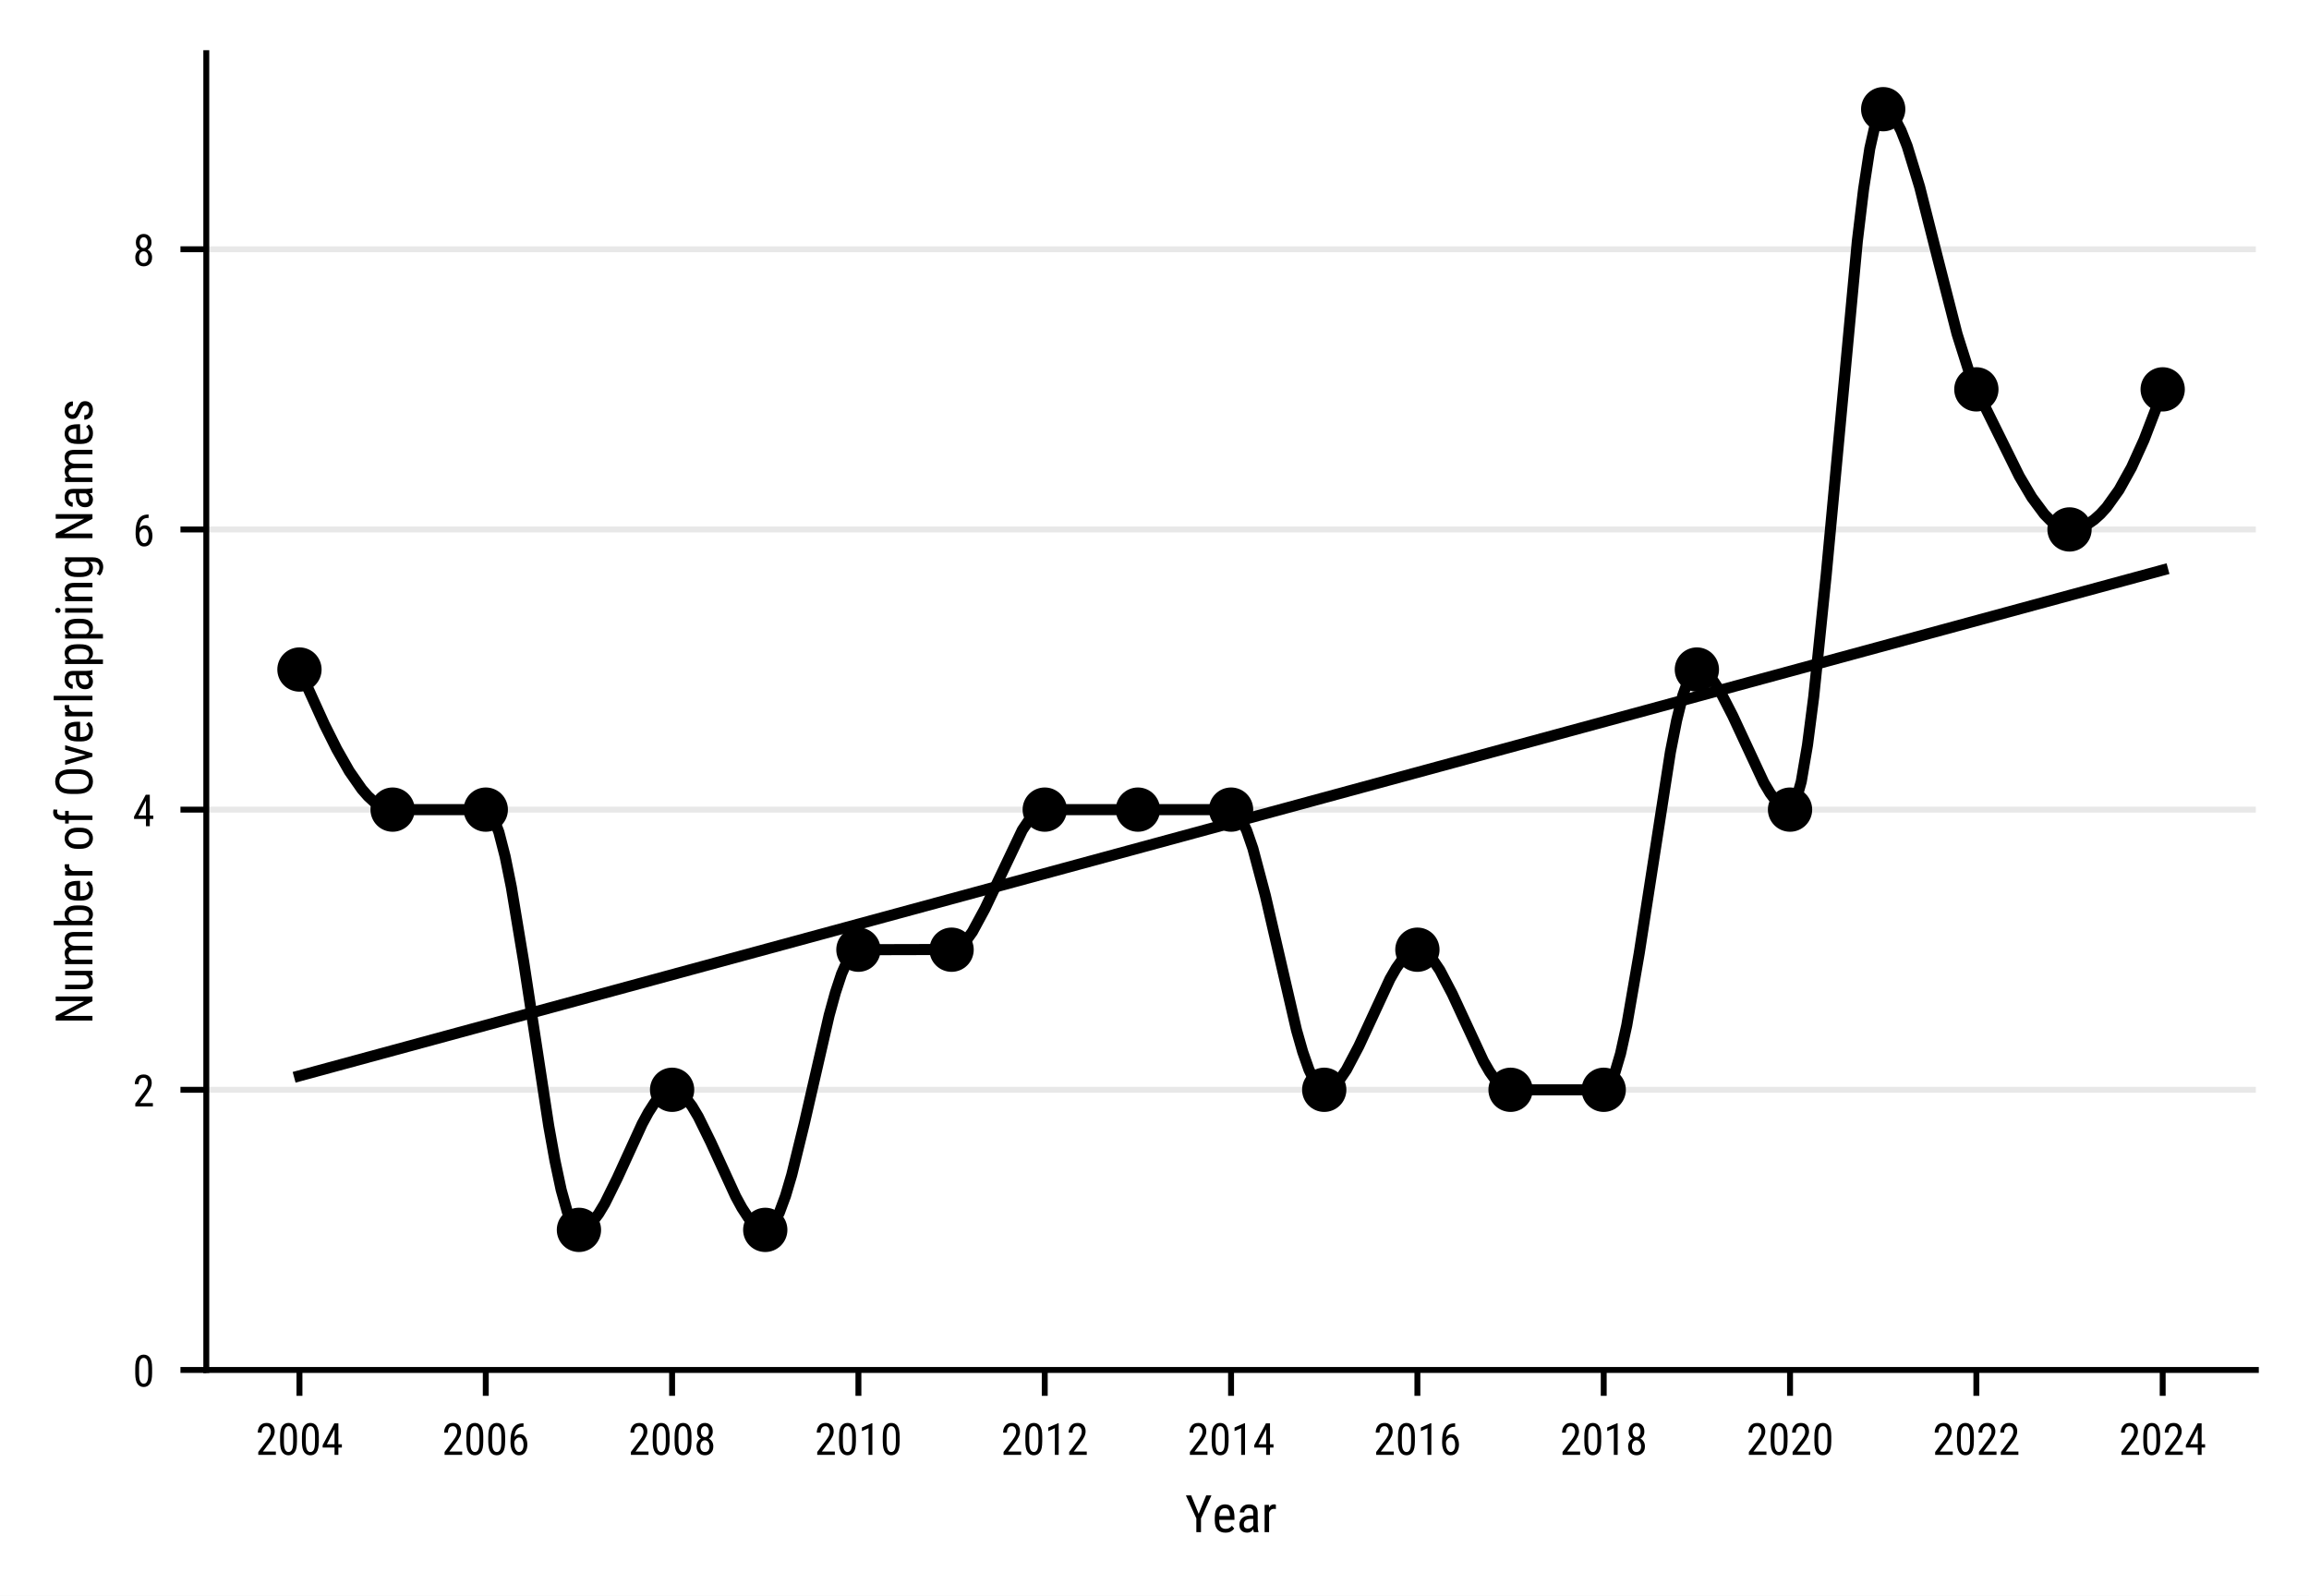
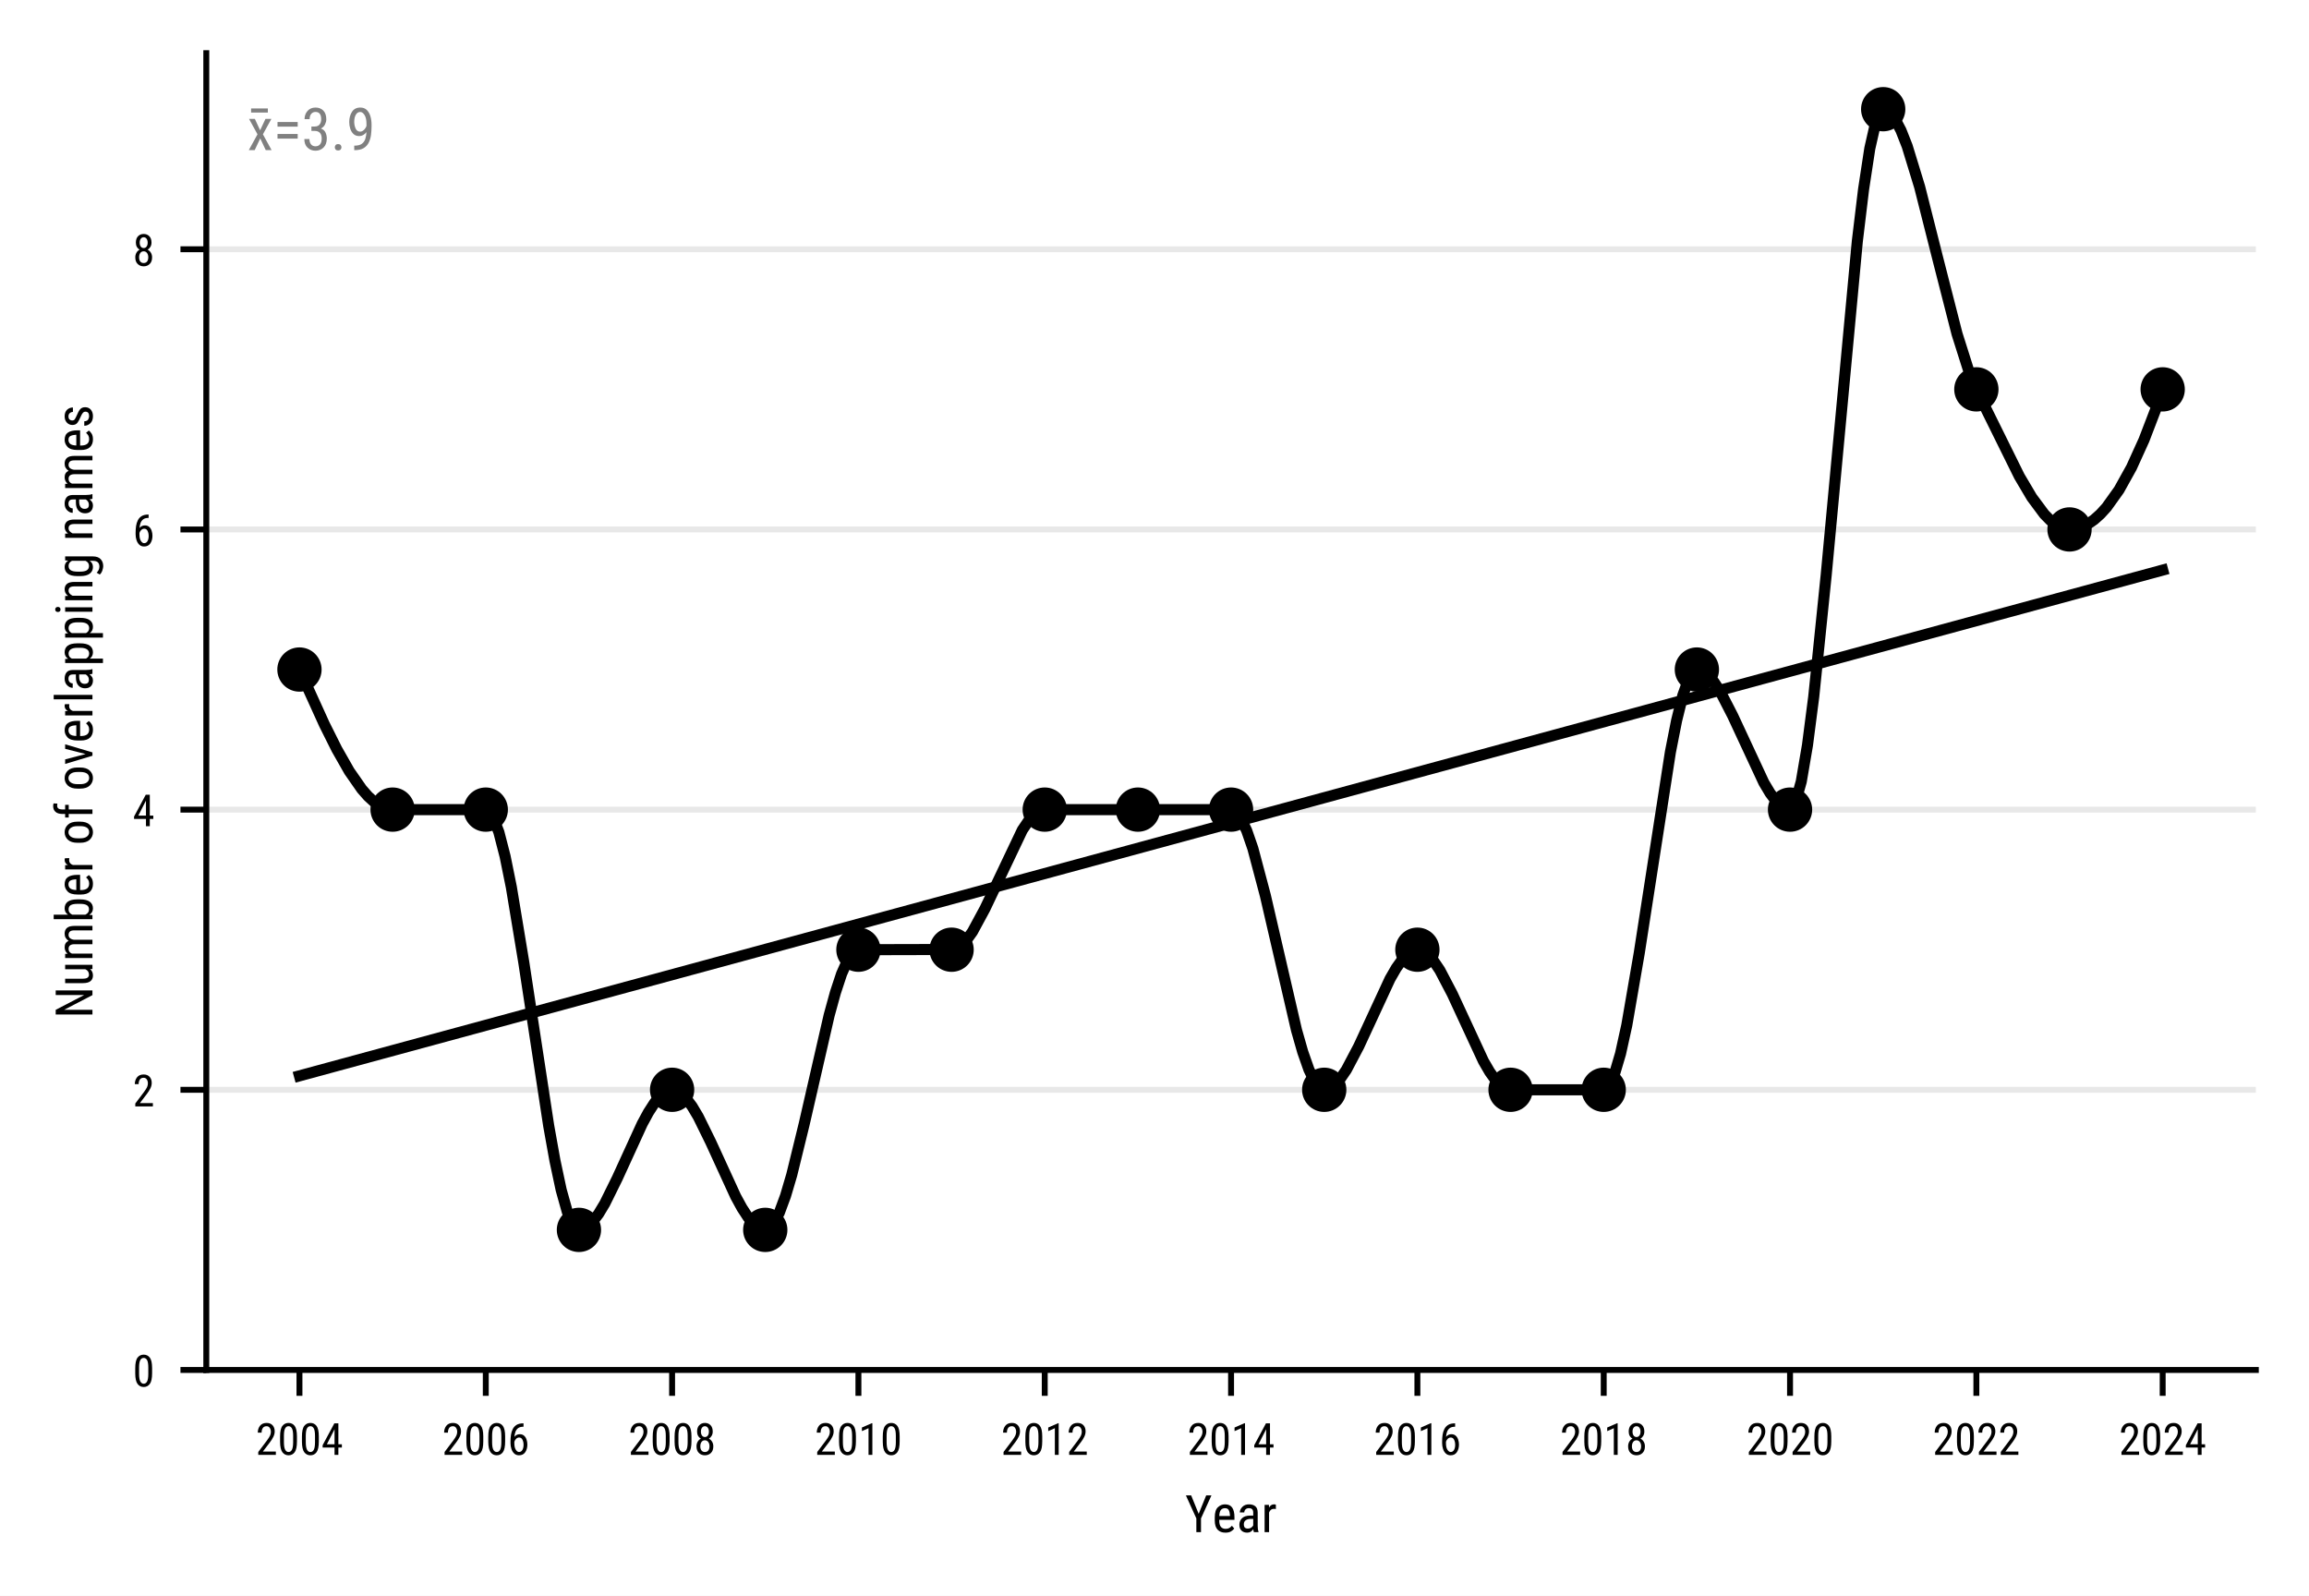
<svg xmlns="http://www.w3.org/2000/svg" xmlns:xlink="http://www.w3.org/1999/xlink" width="312.756pt" height="216.151pt" viewBox="0 0 312.756 216.151" version="1.1">
  <defs>
    <style type="text/css">*{stroke-linejoin: round; stroke-linecap: butt}</style>
  </defs>
  <g id="figure_1">
    <g id="patch_1">
      <path d="M 0 216.151  L 312.756 216.151  L 312.756 0  L 0 0  z " style="fill: #ffffff" />
    </g>
    <g id="axes_1">
      <g id="patch_2">
        <path d="M 27.943 185.56  L 305.556 185.56  L 305.556 7.2  L 27.943 7.2  z " style="fill: #ffffff" />
      </g>
      <g id="matplotlib.axis_1">
        <g id="xtick_1">
          <g id="line2d_1">
            <defs>
-               <path id="mb942c23088" d="M 0 0  L 0 3.5  " style="stroke: #000000; stroke-width: 0.8" />
+               <path id="me5f57477c4" d="M 0 0  L 0 3.5  " style="stroke: #000000; stroke-width: 0.8" />
            </defs>
            <g>
-               <use xlink:href="#mb942c23088" x="40.562" y="185.56" style="stroke: #000000; stroke-width: 0.8" />
+               <use xlink:href="#me5f57477c4" x="40.562" y="185.56" style="stroke: #000000; stroke-width: 0.8" />
            </g>
          </g>
          <g id="text_1">
            <g transform="translate(34.63847 197.06) scale(0.06 -0.06)">
              <defs>
                <path id="RobotoCondensed-Regular-32" d="M 2909 475  L 2909 0  L 366 0  L 366 416  L 1628 2088  Q 1966 2541 2077 2802  Q 2188 3063 2188 3328  Q 2188 3663 2027 3900  Q 1866 4138 1575 4138  Q 1194 4138 1022 3878  Q 850 3619 850 3213  L 297 3213  Q 297 3788 617 4200  Q 938 4613 1575 4613  Q 2125 4613 2433 4278  Q 2741 3944 2741 3397  Q 2741 2997 2541 2594  Q 2341 2191 2047 1809  L 1028 475  L 2909 475  z " transform="scale(0.015625)" />
                <path id="RobotoCondensed-Regular-30" d="M 2797 1944  Q 2797 825 2467 381  Q 2138 -63 1581 -63  Q 1038 -63 703 370  Q 369 803 359 1878  L 359 2638  Q 359 3753 695 4183  Q 1031 4613 1578 4613  Q 2131 4613 2461 4189  Q 2791 3766 2797 2681  L 2797 1944  z M 2247 2734  Q 2247 3503 2073 3822  Q 1900 4141 1578 4141  Q 1266 4141 1092 3833  Q 919 3525 913 2791  L 913 1850  Q 913 1088 1089 750  Q 1266 413 1581 413  Q 1903 413 2072 738  Q 2241 1063 2247 1794  L 2247 2734  z " transform="scale(0.015625)" />
                <path id="RobotoCondensed-Regular-34" d="M 188 1397  L 1878 4550  L 2463 4550  L 2463 1531  L 2969 1531  L 2969 1056  L 2463 1056  L 2463 0  L 1909 0  L 1909 1056  L 188 1056  L 188 1397  z M 803 1531  L 1909 1531  L 1909 3703  L 1878 3638  L 803 1531  z " transform="scale(0.015625)" />
              </defs>
              <use xlink:href="#RobotoCondensed-Regular-32" />
              <use xlink:href="#RobotoCondensed-Regular-30" transform="translate(49.36523 0)" />
              <use xlink:href="#RobotoCondensed-Regular-30" transform="translate(98.73047 0)" />
              <use xlink:href="#RobotoCondensed-Regular-34" transform="translate(148.0957 0)" />
            </g>
          </g>
        </g>
        <g id="xtick_2">
          <g id="line2d_2">
            <g>
-               <use xlink:href="#mb942c23088" x="65.799" y="185.56" style="stroke: #000000; stroke-width: 0.8" />
+               <use xlink:href="#me5f57477c4" x="65.799" y="185.56" style="stroke: #000000; stroke-width: 0.8" />
            </g>
          </g>
          <g id="text_2">
            <g transform="translate(59.87603 197.06) scale(0.06 -0.06)">
              <defs>
                <path id="RobotoCondensed-Regular-36" d="M 2847 1484  Q 2847 838 2544 387  Q 2241 -63 1641 -63  Q 1216 -63 944 198  Q 672 459 542 861  Q 413 1263 413 1684  L 413 1956  Q 413 2438 481 2900  Q 550 3363 742 3738  Q 934 4113 1296 4334  Q 1659 4556 2291 4556  L 2291 4066  Q 1775 4066 1508 3859  Q 1241 3653 1122 3318  Q 1003 2984 978 2606  Q 1272 2984 1750 2984  Q 2138 2984 2380 2765  Q 2622 2547 2734 2201  Q 2847 1856 2847 1484  z M 969 1666  Q 969 1059 1180 737  Q 1391 416 1641 416  Q 1959 416 2129 708  Q 2300 1000 2300 1456  Q 2300 1863 2144 2184  Q 1988 2506 1659 2506  Q 1425 2506 1236 2329  Q 1047 2153 969 1900  L 969 1666  z " transform="scale(0.015625)" />
              </defs>
              <use xlink:href="#RobotoCondensed-Regular-32" />
              <use xlink:href="#RobotoCondensed-Regular-30" transform="translate(49.36523 0)" />
              <use xlink:href="#RobotoCondensed-Regular-30" transform="translate(98.73047 0)" />
              <use xlink:href="#RobotoCondensed-Regular-36" transform="translate(148.0957 0)" />
            </g>
          </g>
        </g>
        <g id="xtick_3">
          <g id="line2d_3">
            <g>
-               <use xlink:href="#mb942c23088" x="91.037" y="185.56" style="stroke: #000000; stroke-width: 0.8" />
+               <use xlink:href="#me5f57477c4" x="91.037" y="185.56" style="stroke: #000000; stroke-width: 0.8" />
            </g>
          </g>
          <g id="text_3">
            <g transform="translate(85.11359 197.06) scale(0.06 -0.06)">
              <defs>
                <path id="RobotoCondensed-Regular-38" d="M 2794 1231  Q 2794 606 2445 271  Q 2097 -63 1578 -63  Q 1063 -63 714 273  Q 366 609 366 1231  Q 366 1613 536 1905  Q 706 2197 1000 2347  Q 450 2666 450 3366  Q 450 3963 769 4288  Q 1088 4613 1581 4613  Q 2075 4613 2392 4288  Q 2709 3963 2709 3366  Q 2709 3028 2557 2761  Q 2406 2494 2150 2344  Q 2444 2194 2619 1901  Q 2794 1609 2794 1231  z M 2156 3356  Q 2156 3697 2000 3917  Q 1844 4138 1581 4138  Q 1319 4138 1161 3927  Q 1003 3716 1003 3356  Q 1003 3003 1159 2790  Q 1316 2578 1581 2578  Q 1844 2578 2000 2790  Q 2156 3003 2156 3356  z M 2244 1244  Q 2244 1625 2061 1865  Q 1878 2106 1575 2106  Q 1266 2106 1091 1865  Q 916 1625 916 1244  Q 916 850 1089 631  Q 1263 413 1578 413  Q 1897 413 2070 631  Q 2244 850 2244 1244  z " transform="scale(0.015625)" />
              </defs>
              <use xlink:href="#RobotoCondensed-Regular-32" />
              <use xlink:href="#RobotoCondensed-Regular-30" transform="translate(49.36523 0)" />
              <use xlink:href="#RobotoCondensed-Regular-30" transform="translate(98.73047 0)" />
              <use xlink:href="#RobotoCondensed-Regular-38" transform="translate(148.0957 0)" />
            </g>
          </g>
        </g>
        <g id="xtick_4">
          <g id="line2d_4">
            <g>
-               <use xlink:href="#mb942c23088" x="116.274" y="185.56" style="stroke: #000000; stroke-width: 0.8" />
+               <use xlink:href="#me5f57477c4" x="116.274" y="185.56" style="stroke: #000000; stroke-width: 0.8" />
            </g>
          </g>
          <g id="text_4">
            <g transform="translate(110.3512 197.06) scale(0.06 -0.06)">
              <defs>
                <path id="RobotoCondensed-Regular-31" d="M 2013 4575  L 2013 0  L 1459 0  L 1459 3853  L 503 3428  L 503 3950  L 1928 4575  L 2013 4575  z " transform="scale(0.015625)" />
              </defs>
              <use xlink:href="#RobotoCondensed-Regular-32" />
              <use xlink:href="#RobotoCondensed-Regular-30" transform="translate(49.36523 0)" />
              <use xlink:href="#RobotoCondensed-Regular-31" transform="translate(98.73047 0)" />
              <use xlink:href="#RobotoCondensed-Regular-30" transform="translate(148.0957 0)" />
            </g>
          </g>
        </g>
        <g id="xtick_5">
          <g id="line2d_5">
            <g>
-               <use xlink:href="#mb942c23088" x="141.512" y="185.56" style="stroke: #000000; stroke-width: 0.8" />
+               <use xlink:href="#me5f57477c4" x="141.512" y="185.56" style="stroke: #000000; stroke-width: 0.8" />
            </g>
          </g>
          <g id="text_5">
            <g transform="translate(135.5887 197.06) scale(0.06 -0.06)">
              <use xlink:href="#RobotoCondensed-Regular-32" />
              <use xlink:href="#RobotoCondensed-Regular-30" transform="translate(49.36523 0)" />
              <use xlink:href="#RobotoCondensed-Regular-31" transform="translate(98.73047 0)" />
              <use xlink:href="#RobotoCondensed-Regular-32" transform="translate(148.0957 0)" />
            </g>
          </g>
        </g>
        <g id="xtick_6">
          <g id="line2d_6">
            <g>
-               <use xlink:href="#mb942c23088" x="166.749" y="185.56" style="stroke: #000000; stroke-width: 0.8" />
+               <use xlink:href="#me5f57477c4" x="166.749" y="185.56" style="stroke: #000000; stroke-width: 0.8" />
            </g>
          </g>
          <g id="text_6">
            <g transform="translate(160.8263 197.06) scale(0.06 -0.06)">
              <use xlink:href="#RobotoCondensed-Regular-32" />
              <use xlink:href="#RobotoCondensed-Regular-30" transform="translate(49.36523 0)" />
              <use xlink:href="#RobotoCondensed-Regular-31" transform="translate(98.73047 0)" />
              <use xlink:href="#RobotoCondensed-Regular-34" transform="translate(148.0957 0)" />
            </g>
          </g>
        </g>
        <g id="xtick_7">
          <g id="line2d_7">
            <g>
-               <use xlink:href="#mb942c23088" x="191.987" y="185.56" style="stroke: #000000; stroke-width: 0.8" />
+               <use xlink:href="#me5f57477c4" x="191.987" y="185.56" style="stroke: #000000; stroke-width: 0.8" />
            </g>
          </g>
          <g id="text_7">
            <g transform="translate(186.0638 197.06) scale(0.06 -0.06)">
              <use xlink:href="#RobotoCondensed-Regular-32" />
              <use xlink:href="#RobotoCondensed-Regular-30" transform="translate(49.36523 0)" />
              <use xlink:href="#RobotoCondensed-Regular-31" transform="translate(98.73047 0)" />
              <use xlink:href="#RobotoCondensed-Regular-36" transform="translate(148.0957 0)" />
            </g>
          </g>
        </g>
        <g id="xtick_8">
          <g id="line2d_8">
            <g>
-               <use xlink:href="#mb942c23088" x="217.225" y="185.56" style="stroke: #000000; stroke-width: 0.8" />
+               <use xlink:href="#me5f57477c4" x="217.225" y="185.56" style="stroke: #000000; stroke-width: 0.8" />
            </g>
          </g>
          <g id="text_8">
            <g transform="translate(211.3014 197.06) scale(0.06 -0.06)">
              <use xlink:href="#RobotoCondensed-Regular-32" />
              <use xlink:href="#RobotoCondensed-Regular-30" transform="translate(49.36523 0)" />
              <use xlink:href="#RobotoCondensed-Regular-31" transform="translate(98.73047 0)" />
              <use xlink:href="#RobotoCondensed-Regular-38" transform="translate(148.0957 0)" />
            </g>
          </g>
        </g>
        <g id="xtick_9">
          <g id="line2d_9">
            <g>
-               <use xlink:href="#mb942c23088" x="242.462" y="185.56" style="stroke: #000000; stroke-width: 0.8" />
+               <use xlink:href="#me5f57477c4" x="242.462" y="185.56" style="stroke: #000000; stroke-width: 0.8" />
            </g>
          </g>
          <g id="text_9">
            <g transform="translate(236.539 197.06) scale(0.06 -0.06)">
              <use xlink:href="#RobotoCondensed-Regular-32" />
              <use xlink:href="#RobotoCondensed-Regular-30" transform="translate(49.36523 0)" />
              <use xlink:href="#RobotoCondensed-Regular-32" transform="translate(98.73047 0)" />
              <use xlink:href="#RobotoCondensed-Regular-30" transform="translate(148.0957 0)" />
            </g>
          </g>
        </g>
        <g id="xtick_10">
          <g id="line2d_10">
            <g>
-               <use xlink:href="#mb942c23088" x="267.7" y="185.56" style="stroke: #000000; stroke-width: 0.8" />
+               <use xlink:href="#me5f57477c4" x="267.7" y="185.56" style="stroke: #000000; stroke-width: 0.8" />
            </g>
          </g>
          <g id="text_10">
            <g transform="translate(261.7765 197.06) scale(0.06 -0.06)">
              <use xlink:href="#RobotoCondensed-Regular-32" />
              <use xlink:href="#RobotoCondensed-Regular-30" transform="translate(49.36523 0)" />
              <use xlink:href="#RobotoCondensed-Regular-32" transform="translate(98.73047 0)" />
              <use xlink:href="#RobotoCondensed-Regular-32" transform="translate(148.0957 0)" />
            </g>
          </g>
        </g>
        <g id="xtick_11">
          <g id="line2d_11">
            <g>
-               <use xlink:href="#mb942c23088" x="292.937" y="185.56" style="stroke: #000000; stroke-width: 0.8" />
+               <use xlink:href="#me5f57477c4" x="292.937" y="185.56" style="stroke: #000000; stroke-width: 0.8" />
            </g>
          </g>
          <g id="text_11">
            <g transform="translate(287.0141 197.06) scale(0.06 -0.06)">
              <use xlink:href="#RobotoCondensed-Regular-32" />
              <use xlink:href="#RobotoCondensed-Regular-30" transform="translate(49.36523 0)" />
              <use xlink:href="#RobotoCondensed-Regular-32" transform="translate(98.73047 0)" />
              <use xlink:href="#RobotoCondensed-Regular-34" transform="translate(148.0957 0)" />
            </g>
          </g>
        </g>
        <g id="text_12">
          <g transform="translate(160.5287 207.5288) scale(0.07 -0.07)">
            <defs>
              <path id="RobotoCondensed-Regular-59" d="M 747 4550  L 1675 2266  L 2606 4550  L 3256 4550  L 1963 1700  L 1963 0  L 1388 0  L 1388 1700  L 94 4550  L 747 4550  z " transform="scale(0.015625)" />
              <path id="RobotoCondensed-Regular-65" d="M 2722 447  Q 2584 253 2323 95  Q 2063 -63 1625 -63  Q 1019 -63 666 301  Q 313 666 309 1431  L 309 1828  Q 309 2722 696 3083  Q 1084 3444 1563 3444  Q 2197 3444 2472 3034  Q 2747 2625 2747 1850  L 2747 1528  L 863 1528  L 863 1447  Q 863 906 1067 657  Q 1272 409 1656 409  Q 1934 409 2114 517  Q 2294 625 2431 794  L 2722 447  z M 1563 2969  Q 1275 2969 1084 2770  Q 894 2572 866 2000  L 2194 2000  L 2194 2078  Q 2172 2469 2048 2719  Q 1925 2969 1563 2969  z " transform="scale(0.015625)" />
              <path id="RobotoCondensed-Regular-61" d="M 2156 0  Q 2103 122 2081 366  Q 1966 194 1775 65  Q 1584 -63 1334 -63  Q 891 -63 623 187  Q 356 438 356 922  Q 356 1409 690 1729  Q 1025 2050 1691 2050  L 2072 2050  L 2072 2413  Q 2072 2713 1936 2841  Q 1800 2969 1528 2969  Q 1263 2969 1114 2812  Q 966 2656 966 2444  L 413 2444  Q 413 2806 722 3125  Q 1031 3444 1556 3444  Q 2025 3444 2325 3209  Q 2625 2975 2625 2406  L 2625 794  Q 2625 316 2728 50  L 2728 0  L 2156 0  z M 1419 441  Q 1653 441 1825 562  Q 1997 684 2072 834  L 2072 1644  L 1781 1644  Q 1384 1644 1146 1475  Q 909 1306 909 991  Q 909 688 1036 564  Q 1163 441 1419 441  z " transform="scale(0.015625)" />
              <path id="RobotoCondensed-Regular-72" d="M 1563 2888  Q 1138 2888 969 2425  L 969 0  L 416 0  L 416 3381  L 950 3381  L 963 3041  Q 1184 3444 1591 3444  Q 1738 3444 1809 3400  L 1813 2863  Q 1691 2888 1563 2888  z " transform="scale(0.015625)" />
            </defs>
            <use xlink:href="#RobotoCondensed-Regular-59" />
            <use xlink:href="#RobotoCondensed-Regular-65" transform="translate(52.49023 0)" />
            <use xlink:href="#RobotoCondensed-Regular-61" transform="translate(99.36523 0)" />
            <use xlink:href="#RobotoCondensed-Regular-72" transform="translate(147.2656 0)" />
          </g>
        </g>
      </g>
      <g id="matplotlib.axis_2">
        <g id="ytick_1">
          <g id="line2d_12">
-             <path d="M 27.943 185.56  L 305.556 185.56  " clip-path="url(#p8996e0d0f6)" style="fill: none; stroke: #b0b0b0; stroke-opacity: 0.3; stroke-width: 0.8; stroke-linecap: square" />
+             <path d="M 27.943 185.56  L 305.556 185.56  " clip-path="url(#pbffd1212df)" style="fill: none; stroke: #b0b0b0; stroke-opacity: 0.3; stroke-width: 0.8; stroke-linecap: square" />
          </g>
          <g id="line2d_13">
            <defs>
-               <path id="m1b3ac98f4b" d="M 0 0  L -3.5 0  " style="stroke: #000000; stroke-width: 0.8" />
+               <path id="m4a6e0a72b6" d="M 0 0  L -3.5 0  " style="stroke: #000000; stroke-width: 0.8" />
            </defs>
            <g>
-               <use xlink:href="#m1b3ac98f4b" x="27.943" y="185.56" style="stroke: #000000; stroke-width: 0.8" />
+               <use xlink:href="#m4a6e0a72b6" x="27.943" y="185.56" style="stroke: #000000; stroke-width: 0.8" />
            </g>
          </g>
          <g id="text_13">
            <g transform="translate(17.98125 187.81) scale(0.06 -0.06)">
              <use xlink:href="#RobotoCondensed-Regular-30" />
            </g>
          </g>
        </g>
        <g id="ytick_2">
          <g id="line2d_14">
-             <path d="M 27.943 147.611  L 305.556 147.611  " clip-path="url(#p8996e0d0f6)" style="fill: none; stroke: #b0b0b0; stroke-opacity: 0.3; stroke-width: 0.8; stroke-linecap: square" />
+             <path d="M 27.943 147.611  L 305.556 147.611  " clip-path="url(#pbffd1212df)" style="fill: none; stroke: #b0b0b0; stroke-opacity: 0.3; stroke-width: 0.8; stroke-linecap: square" />
          </g>
          <g id="line2d_15">
            <g>
-               <use xlink:href="#m1b3ac98f4b" x="27.943" y="147.611" style="stroke: #000000; stroke-width: 0.8" />
+               <use xlink:href="#m4a6e0a72b6" x="27.943" y="147.611" style="stroke: #000000; stroke-width: 0.8" />
            </g>
          </g>
          <g id="text_14">
            <g transform="translate(17.98125 149.8611) scale(0.06 -0.06)">
              <use xlink:href="#RobotoCondensed-Regular-32" />
            </g>
          </g>
        </g>
        <g id="ytick_3">
          <g id="line2d_16">
-             <path d="M 27.943 109.662  L 305.556 109.662  " clip-path="url(#p8996e0d0f6)" style="fill: none; stroke: #b0b0b0; stroke-opacity: 0.3; stroke-width: 0.8; stroke-linecap: square" />
+             <path d="M 27.943 109.662  L 305.556 109.662  " clip-path="url(#pbffd1212df)" style="fill: none; stroke: #b0b0b0; stroke-opacity: 0.3; stroke-width: 0.8; stroke-linecap: square" />
          </g>
          <g id="line2d_17">
            <g>
-               <use xlink:href="#m1b3ac98f4b" x="27.943" y="109.662" style="stroke: #000000; stroke-width: 0.8" />
+               <use xlink:href="#m4a6e0a72b6" x="27.943" y="109.662" style="stroke: #000000; stroke-width: 0.8" />
            </g>
          </g>
          <g id="text_15">
            <g transform="translate(17.98125 111.9121) scale(0.06 -0.06)">
              <use xlink:href="#RobotoCondensed-Regular-34" />
            </g>
          </g>
        </g>
        <g id="ytick_4">
          <g id="line2d_18">
-             <path d="M 27.943 71.713  L 305.556 71.713  " clip-path="url(#p8996e0d0f6)" style="fill: none; stroke: #b0b0b0; stroke-opacity: 0.3; stroke-width: 0.8; stroke-linecap: square" />
+             <path d="M 27.943 71.713  L 305.556 71.713  " clip-path="url(#pbffd1212df)" style="fill: none; stroke: #b0b0b0; stroke-opacity: 0.3; stroke-width: 0.8; stroke-linecap: square" />
          </g>
          <g id="line2d_19">
            <g>
-               <use xlink:href="#m1b3ac98f4b" x="27.943" y="71.713" style="stroke: #000000; stroke-width: 0.8" />
+               <use xlink:href="#m4a6e0a72b6" x="27.943" y="71.713" style="stroke: #000000; stroke-width: 0.8" />
            </g>
          </g>
          <g id="text_16">
            <g transform="translate(17.98125 73.96319) scale(0.06 -0.06)">
              <use xlink:href="#RobotoCondensed-Regular-36" />
            </g>
          </g>
        </g>
        <g id="ytick_5">
          <g id="line2d_20">
-             <path d="M 27.943 33.764  L 305.556 33.764  " clip-path="url(#p8996e0d0f6)" style="fill: none; stroke: #b0b0b0; stroke-opacity: 0.3; stroke-width: 0.8; stroke-linecap: square" />
+             <path d="M 27.943 33.764  L 305.556 33.764  " clip-path="url(#pbffd1212df)" style="fill: none; stroke: #b0b0b0; stroke-opacity: 0.3; stroke-width: 0.8; stroke-linecap: square" />
          </g>
          <g id="line2d_21">
            <g>
-               <use xlink:href="#m1b3ac98f4b" x="27.943" y="33.764" style="stroke: #000000; stroke-width: 0.8" />
+               <use xlink:href="#m4a6e0a72b6" x="27.943" y="33.764" style="stroke: #000000; stroke-width: 0.8" />
            </g>
          </g>
          <g id="text_17">
            <g transform="translate(17.98125 36.01425) scale(0.06 -0.06)">
              <use xlink:href="#RobotoCondensed-Regular-38" />
            </g>
          </g>
        </g>
        <g id="text_18">
-           <g transform="translate(12.52219 138.7666) rotate(-90) scale(0.07 -0.07)">
+           <g transform="translate(12.52219 137.9463) rotate(-90) scale(0.07 -0.07)">
            <defs>
              <path id="RobotoCondensed-Regular-4e" d="M 3466 4550  L 3466 0  L 2888 0  L 1066 3509  L 1066 0  L 491 0  L 491 4550  L 1066 4550  L 2897 1031  L 2897 4550  L 3466 4550  z " transform="scale(0.015625)" />
              <path id="RobotoCondensed-Regular-75" d="M 2153 0  L 2144 297  Q 1863 -63 1338 -63  Q 919 -63 662 231  Q 406 525 406 1200  L 406 3381  L 956 3381  L 956 1178  Q 959 731 1107 579  Q 1256 428 1431 428  Q 1931 428 2125 881  L 2125 3381  L 2678 3381  L 2678 0  L 2153 0  z " transform="scale(0.015625)" />
              <path id="RobotoCondensed-Regular-6d" d="M 1556 2956  Q 1141 2956 969 2544  L 969 0  L 419 0  L 419 3381  L 938 3381  L 953 3075  Q 1256 3444 1766 3444  Q 2325 3444 2553 2953  Q 2872 3444 3441 3444  Q 3903 3444 4151 3153  Q 4400 2863 4400 2222  L 4400 0  L 3847 0  L 3847 2228  Q 3847 2653 3692 2804  Q 3538 2956 3272 2956  Q 3016 2956 2864 2757  Q 2713 2559 2684 2272  L 2684 0  L 2131 0  L 2131 2272  Q 2116 2956 1556 2956  z " transform="scale(0.015625)" />
              <path id="RobotoCondensed-Regular-62" d="M 2866 1528  Q 2866 725 2575 331  Q 2284 -63 1753 -63  Q 1219 -63 950 400  L 922 0  L 416 0  L 416 4800  L 969 4800  L 969 3016  Q 1234 3444 1750 3444  Q 2278 3444 2567 3073  Q 2856 2703 2866 1897  L 2866 1528  z M 1606 2956  Q 1181 2956 969 2497  L 969 884  Q 1181 428 1609 428  Q 1984 428 2146 690  Q 2309 953 2313 1506  L 2313 1844  Q 2313 2406 2159 2681  Q 2006 2956 1606 2956  z " transform="scale(0.015625)" />
              <path id="RobotoCondensed-Regular-20" transform="scale(0.015625)" />
              <path id="RobotoCondensed-Regular-6f" d="M 300 1850  Q 300 2641 678 3042  Q 1056 3444 1603 3444  Q 2156 3444 2536 3042  Q 2916 2641 2916 1850  L 2916 1528  Q 2916 738 2536 337  Q 2156 -63 1609 -63  Q 1059 -63 679 337  Q 300 738 300 1528  L 300 1850  z M 853 1528  Q 853 969 1068 689  Q 1284 409 1609 409  Q 2341 409 2363 1466  L 2363 1850  Q 2363 2403 2145 2686  Q 1928 2969 1603 2969  Q 1281 2969 1067 2686  Q 853 2403 853 1850  L 853 1528  z " transform="scale(0.015625)" />
              <path id="RobotoCondensed-Regular-66" d="M 1788 2938  L 1213 2938  L 1213 0  L 659 0  L 659 2938  L 219 2938  L 219 3381  L 659 3381  L 659 3763  Q 666 4297 923 4581  Q 1181 4866 1628 4866  Q 1794 4866 1963 4816  L 1938 4344  Q 1834 4372 1684 4372  Q 1222 4372 1213 3763  L 1213 3381  L 1788 3381  L 1788 2938  z " transform="scale(0.015625)" />
-               <path id="RobotoCondensed-Regular-4f" d="M 3450 1878  Q 3450 913 3040 425  Q 2631 -63 1925 -63  Q 1253 -63 829 412  Q 406 888 394 1822  L 394 2669  Q 394 3631 816 4122  Q 1238 4613 1922 4613  Q 2622 4613 3031 4131  Q 3441 3650 3450 2713  L 3450 1878  z M 2881 2675  Q 2881 3425 2634 3762  Q 2388 4100 1922 4100  Q 1478 4100 1220 3762  Q 963 3425 963 2675  L 963 1878  Q 963 1125 1223 786  Q 1484 447 1925 447  Q 2394 447 2636 781  Q 2878 1116 2881 1859  L 2881 2675  z " transform="scale(0.015625)" />
              <path id="RobotoCondensed-Regular-76" d="M 2578 3381  L 1575 0  L 1159 0  L 144 3381  L 706 3381  L 1372 847  L 2016 3381  L 2578 3381  z " transform="scale(0.015625)" />
              <path id="RobotoCondensed-Regular-6c" d="M 1009 4800  L 1009 0  L 459 0  L 459 4800  L 1009 4800  z " transform="scale(0.015625)" />
              <path id="RobotoCondensed-Regular-70" d="M 1750 -63  Q 1244 -63 969 325  L 969 -1300  L 416 -1300  L 416 3381  L 919 3381  L 947 3013  Q 1222 3444 1744 3444  Q 2275 3444 2562 3073  Q 2850 2703 2859 1897  L 2859 1528  Q 2859 725 2570 331  Q 2281 -63 1750 -63  z M 1572 2956  Q 1181 2956 969 2559  L 969 797  Q 1178 409 1578 409  Q 2288 409 2306 1472  L 2306 1844  Q 2306 2956 1572 2956  z " transform="scale(0.015625)" />
              <path id="RobotoCondensed-Regular-69" d="M 428 4278  Q 428 4419 506 4516  Q 584 4613 741 4613  Q 894 4613 975 4516  Q 1056 4419 1056 4278  Q 1056 4144 975 4048  Q 894 3953 741 3953  Q 584 3953 506 4048  Q 428 4144 428 4278  z M 1009 3381  L 1009 0  L 459 0  L 459 3381  L 1009 3381  z " transform="scale(0.015625)" />
              <path id="RobotoCondensed-Regular-6e" d="M 1603 2956  Q 1400 2956 1236 2818  Q 1072 2681 969 2459  L 969 0  L 416 0  L 416 3381  L 938 3381  L 953 3022  Q 1275 3444 1775 3444  Q 2191 3444 2437 3162  Q 2684 2881 2684 2216  L 2684 0  L 2131 0  L 2131 2222  Q 2131 2619 2000 2787  Q 1869 2956 1603 2956  z " transform="scale(0.015625)" />
              <path id="RobotoCondensed-Regular-67" d="M 1525 -1334  Q 1331 -1334 1007 -1229  Q 684 -1125 497 -906  L 725 -522  Q 1056 -859 1484 -859  Q 1806 -859 2000 -679  Q 2194 -500 2194 -56  L 2194 338  Q 1925 -63 1428 -63  Q 919 -63 611 331  Q 303 725 303 1528  L 303 1844  Q 303 2678 608 3061  Q 913 3444 1434 3444  Q 1953 3444 2219 3006  L 2247 3381  L 2744 3381  L 2744 -41  Q 2741 -703 2402 -1018  Q 2063 -1334 1525 -1334  z M 856 1528  Q 856 963 1025 695  Q 1194 428 1572 428  Q 1988 428 2194 853  L 2194 2541  Q 1978 2956 1578 2956  Q 1197 2956 1028 2687  Q 859 2419 856 1866  L 856 1528  z " transform="scale(0.015625)" />
              <path id="RobotoCondensed-Regular-73" d="M 2056 866  Q 2056 1059 1907 1190  Q 1759 1322 1340 1500  Q 922 1678 681 1863  Q 409 2072 409 2484  Q 409 2888 703 3166  Q 997 3444 1481 3444  Q 2000 3444 2287 3150  Q 2575 2856 2575 2419  L 2025 2419  Q 2025 2628 1884 2798  Q 1744 2969 1481 2969  Q 1203 2969 1083 2828  Q 963 2688 963 2503  Q 963 2319 1081 2217  Q 1200 2116 1553 1959  Q 2066 1756 2337 1537  Q 2609 1319 2609 909  Q 2609 463 2303 200  Q 1997 -63 1494 -63  Q 919 -63 616 265  Q 313 594 313 1013  L 866 1013  Q 881 653 1081 533  Q 1281 413 1494 413  Q 2056 413 2056 866  z " transform="scale(0.015625)" />
            </defs>
            <use xlink:href="#RobotoCondensed-Regular-4e" />
            <use xlink:href="#RobotoCondensed-Regular-75" transform="translate(61.96289 0)" />
            <use xlink:href="#RobotoCondensed-Regular-6d" transform="translate(110.3027 0)" />
            <use xlink:href="#RobotoCondensed-Regular-62" transform="translate(185.5957 0)" />
            <use xlink:href="#RobotoCondensed-Regular-65" transform="translate(234.9121 0)" />
            <use xlink:href="#RobotoCondensed-Regular-72" transform="translate(281.7871 0)" />
            <use xlink:href="#RobotoCondensed-Regular-20" transform="translate(312.2559 0)" />
            <use xlink:href="#RobotoCondensed-Regular-6f" transform="translate(335.2051 0)" />
            <use xlink:href="#RobotoCondensed-Regular-66" transform="translate(385.4004 0)" />
            <use xlink:href="#RobotoCondensed-Regular-20" transform="translate(417.041 0)" />
-             <use xlink:href="#RobotoCondensed-Regular-4f" transform="translate(439.9902 0)" />
-             <use xlink:href="#RobotoCondensed-Regular-76" transform="translate(500.0977 0)" />
-             <use xlink:href="#RobotoCondensed-Regular-65" transform="translate(542.8711 0)" />
-             <use xlink:href="#RobotoCondensed-Regular-72" transform="translate(589.7461 0)" />
-             <use xlink:href="#RobotoCondensed-Regular-6c" transform="translate(620.2148 0)" />
-             <use xlink:href="#RobotoCondensed-Regular-61" transform="translate(643.1641 0)" />
-             <use xlink:href="#RobotoCondensed-Regular-70" transform="translate(691.0645 0)" />
-             <use xlink:href="#RobotoCondensed-Regular-70" transform="translate(740.3809 0)" />
-             <use xlink:href="#RobotoCondensed-Regular-69" transform="translate(789.6973 0)" />
-             <use xlink:href="#RobotoCondensed-Regular-6e" transform="translate(812.6465 0)" />
-             <use xlink:href="#RobotoCondensed-Regular-67" transform="translate(861.084 0)" />
-             <use xlink:href="#RobotoCondensed-Regular-20" transform="translate(910.4004 0)" />
-             <use xlink:href="#RobotoCondensed-Regular-4e" transform="translate(933.3496 0)" />
-             <use xlink:href="#RobotoCondensed-Regular-61" transform="translate(995.3125 0)" />
-             <use xlink:href="#RobotoCondensed-Regular-6d" transform="translate(1043.213 0)" />
-             <use xlink:href="#RobotoCondensed-Regular-65" transform="translate(1118.506 0)" />
-             <use xlink:href="#RobotoCondensed-Regular-73" transform="translate(1165.381 0)" />
+             <use xlink:href="#RobotoCondensed-Regular-6f" transform="translate(439.9902 0)" />
+             <use xlink:href="#RobotoCondensed-Regular-76" transform="translate(490.1855 0)" />
+             <use xlink:href="#RobotoCondensed-Regular-65" transform="translate(532.959 0)" />
+             <use xlink:href="#RobotoCondensed-Regular-72" transform="translate(579.834 0)" />
+             <use xlink:href="#RobotoCondensed-Regular-6c" transform="translate(610.3027 0)" />
+             <use xlink:href="#RobotoCondensed-Regular-61" transform="translate(633.252 0)" />
+             <use xlink:href="#RobotoCondensed-Regular-70" transform="translate(681.1523 0)" />
+             <use xlink:href="#RobotoCondensed-Regular-70" transform="translate(730.4688 0)" />
+             <use xlink:href="#RobotoCondensed-Regular-69" transform="translate(779.7852 0)" />
+             <use xlink:href="#RobotoCondensed-Regular-6e" transform="translate(802.7344 0)" />
+             <use xlink:href="#RobotoCondensed-Regular-67" transform="translate(851.1719 0)" />
+             <use xlink:href="#RobotoCondensed-Regular-20" transform="translate(900.4883 0)" />
+             <use xlink:href="#RobotoCondensed-Regular-6e" transform="translate(923.4375 0)" />
+             <use xlink:href="#RobotoCondensed-Regular-61" transform="translate(971.875 0)" />
+             <use xlink:href="#RobotoCondensed-Regular-6d" transform="translate(1019.775 0)" />
+             <use xlink:href="#RobotoCondensed-Regular-65" transform="translate(1095.068 0)" />
+             <use xlink:href="#RobotoCondensed-Regular-73" transform="translate(1141.943 0)" />
          </g>
        </g>
      </g>
      <g id="line2d_22">
-         <path d="M 40.562 90.688  L 43.938 98.121  L 45.626 101.497  L 47.314 104.464  L 49.002 106.886  L 49.846 107.85  L 50.69 108.627  L 51.534 109.199  L 52.379 109.55  L 53.223 109.662  L 65.884 109.67  L 66.728 110.541  L 67.572 112.716  L 68.416 115.99  L 69.26 120.158  L 70.948 130.359  L 74.324 152.5  L 75.168 157.205  L 76.012 161.168  L 76.856 164.186  L 77.7 166.054  L 78.545 166.58  L 79.389 166.266  L 80.233 165.521  L 81.077 164.413  L 81.921 163.011  L 83.609 159.594  L 86.985 152.223  L 87.829 150.666  L 88.673 149.359  L 89.517 148.37  L 90.361 147.768  L 91.206 147.621  L 92.05 147.958  L 92.894 148.723  L 93.738 149.847  L 94.582 151.262  L 96.27 154.695  L 99.646 162.056  L 100.49 163.603  L 101.334 164.896  L 102.178 165.866  L 103.022 166.447  L 103.867 166.554  L 104.711 165.834  L 105.555 164.266  L 106.399 161.985  L 107.243 159.129  L 108.931 152.234  L 112.307 137.53  L 113.151 134.459  L 113.995 131.903  L 114.839 129.997  L 115.683 128.878  L 116.527 128.637  L 129.188 128.606  L 130.033 128.2  L 130.877 127.377  L 131.721 126.205  L 133.409 123.086  L 138.473 112.433  L 139.317 111.184  L 140.161 110.268  L 141.005 109.751  L 142.694 109.662  L 166.327 109.662  L 167.171 109.787  L 168.015 110.732  L 168.86 112.491  L 169.704 114.928  L 171.392 121.292  L 175.612 139.526  L 176.456 142.481  L 177.3 144.888  L 178.144 146.609  L 178.988 147.51  L 179.832 147.536  L 180.676 147.041  L 181.521 146.143  L 182.365 144.909  L 184.053 141.708  L 188.273 132.6  L 189.117 131.134  L 189.961 129.947  L 190.805 129.105  L 191.649 128.677  L 192.493 128.726  L 193.337 129.242  L 194.182 130.159  L 195.026 131.407  L 196.714 134.629  L 200.934 143.727  L 201.778 145.18  L 202.622 146.352  L 203.466 147.175  L 204.31 147.58  L 207.687 147.611  L 216.971 147.611  L 217.815 147.248  L 218.659 145.57  L 219.503 142.712  L 220.348 138.877  L 222.036 129.097  L 226.256 101.873  L 227.1 97.588  L 227.944 94.168  L 228.788 91.815  L 229.632 90.735  L 230.476 90.826  L 231.32 91.407  L 232.164 92.378  L 233.009 93.67  L 234.697 96.949  L 238.917 106.011  L 239.761 107.426  L 240.605 108.55  L 241.449 109.315  L 242.293 109.652  L 243.137 108.876  L 243.981 105.867  L 244.825 100.925  L 245.67 94.39  L 247.358 77.903  L 251.578 32.663  L 252.422 25.651  L 253.266 20.112  L 254.11 16.388  L 254.954 14.818  L 255.798 15.067  L 256.642 16.05  L 257.486 17.657  L 258.331 19.798  L 260.019 25.316  L 262.551 35.323  L 265.083 45.224  L 266.771 50.555  L 267.615 52.567  L 273.524 64.519  L 275.212 67.373  L 276.9 69.644  L 277.744 70.504  L 278.588 71.151  L 279.432 71.562  L 280.276 71.713  L 281.12 71.637  L 281.964 71.39  L 282.808 70.974  L 283.652 70.389  L 284.497 69.633  L 285.341 68.708  L 287.029 66.348  L 288.717 63.308  L 290.405 59.59  L 292.093 55.192  L 292.937 52.739  L 292.937 52.739  " clip-path="url(#p8996e0d0f6)" style="fill: none; stroke: #000000; stroke-width: 1.5; stroke-linecap: square" />
+         <path d="M 40.562 90.688  L 43.938 98.121  L 45.626 101.497  L 47.314 104.464  L 49.002 106.886  L 49.846 107.85  L 50.69 108.627  L 51.534 109.199  L 52.379 109.55  L 53.223 109.662  L 65.884 109.67  L 66.728 110.541  L 67.572 112.716  L 68.416 115.99  L 69.26 120.158  L 70.948 130.359  L 74.324 152.5  L 75.168 157.205  L 76.012 161.168  L 76.856 164.186  L 77.7 166.054  L 78.545 166.58  L 79.389 166.266  L 80.233 165.521  L 81.077 164.413  L 81.921 163.011  L 83.609 159.594  L 86.985 152.223  L 87.829 150.666  L 88.673 149.359  L 89.517 148.37  L 90.361 147.768  L 91.206 147.621  L 92.05 147.958  L 92.894 148.723  L 93.738 149.847  L 94.582 151.262  L 96.27 154.695  L 99.646 162.056  L 100.49 163.603  L 101.334 164.896  L 102.178 165.866  L 103.022 166.447  L 103.867 166.554  L 104.711 165.834  L 105.555 164.266  L 106.399 161.985  L 107.243 159.129  L 108.931 152.234  L 112.307 137.53  L 113.151 134.459  L 113.995 131.903  L 114.839 129.997  L 115.683 128.878  L 116.527 128.637  L 129.188 128.606  L 130.033 128.2  L 130.877 127.377  L 131.721 126.205  L 133.409 123.086  L 138.473 112.433  L 139.317 111.184  L 140.161 110.268  L 141.005 109.751  L 142.694 109.662  L 166.327 109.662  L 167.171 109.787  L 168.015 110.732  L 168.86 112.491  L 169.704 114.928  L 171.392 121.292  L 175.612 139.526  L 176.456 142.481  L 177.3 144.888  L 178.144 146.609  L 178.988 147.51  L 179.832 147.536  L 180.676 147.041  L 181.521 146.143  L 182.365 144.909  L 184.053 141.708  L 188.273 132.6  L 189.117 131.134  L 189.961 129.947  L 190.805 129.105  L 191.649 128.677  L 192.493 128.726  L 193.337 129.242  L 194.182 130.159  L 195.026 131.407  L 196.714 134.629  L 200.934 143.727  L 201.778 145.18  L 202.622 146.352  L 203.466 147.175  L 204.31 147.58  L 207.687 147.611  L 216.971 147.611  L 217.815 147.248  L 218.659 145.57  L 219.503 142.712  L 220.348 138.877  L 222.036 129.097  L 226.256 101.873  L 227.1 97.588  L 227.944 94.168  L 228.788 91.815  L 229.632 90.735  L 230.476 90.826  L 231.32 91.407  L 232.164 92.378  L 233.009 93.67  L 234.697 96.949  L 238.917 106.011  L 239.761 107.426  L 240.605 108.55  L 241.449 109.315  L 242.293 109.652  L 243.137 108.876  L 243.981 105.867  L 244.825 100.925  L 245.67 94.39  L 247.358 77.903  L 251.578 32.663  L 252.422 25.651  L 253.266 20.112  L 254.11 16.388  L 254.954 14.818  L 255.798 15.067  L 256.642 16.05  L 257.486 17.657  L 258.331 19.798  L 260.019 25.316  L 262.551 35.323  L 265.083 45.224  L 266.771 50.555  L 267.615 52.567  L 273.524 64.519  L 275.212 67.373  L 276.9 69.644  L 277.744 70.504  L 278.588 71.151  L 279.432 71.562  L 280.276 71.713  L 281.12 71.637  L 281.964 71.39  L 282.808 70.974  L 283.652 70.389  L 284.497 69.633  L 285.341 68.708  L 287.029 66.348  L 288.717 63.308  L 290.405 59.59  L 292.093 55.192  L 292.937 52.739  L 292.937 52.739  " clip-path="url(#pbffd1212df)" style="fill: none; stroke: #000000; stroke-width: 1.5; stroke-linecap: square" />
      </g>
      <g id="line2d_23">
-         <path d="M 40.562 145.722  L 292.937 77.217  " clip-path="url(#p8996e0d0f6)" style="fill: none; stroke: #000000; stroke-width: 1.5; stroke-linecap: square" />
+         <path d="M 40.562 145.722  L 292.937 77.217  " clip-path="url(#pbffd1212df)" style="fill: none; stroke: #000000; stroke-width: 1.5; stroke-linecap: square" />
      </g>
      <g id="patch_3">
        <path d="M 27.943 185.56  L 27.943 7.2  " style="fill: none; stroke: #000000; stroke-width: 0.8; stroke-linejoin: miter; stroke-linecap: square" />
      </g>
      <g id="patch_4">
        <path d="M 27.943 185.56  L 305.556 185.56  " style="fill: none; stroke: #000000; stroke-width: 0.8; stroke-linejoin: miter; stroke-linecap: square" />
      </g>
+       <g id="text_19">
+         <g style="fill: #808080" transform="translate(33.49508 20.3344) scale(0.08 -0.08)">
+           <defs>
+             <path id="RobotoCondensed-Regular-78" d="M 822 3381  L 1391 2150  L 1969 3381  L 2609 3381  L 1694 1713  L 2634 0  L 2000 0  L 1403 1269  L 803 0  L 166 0  L 1106 1713  L 191 3381  L 822 3381  z " transform="scale(0.015625)" />
+             <path id="RobotoCondensed-Regular-304" d="M -581 4516  L -581 4072  L -2397 4072  L -2397 4516  L -581 4516  z " transform="scale(0.015625)" />
+             <path id="RobotoCondensed-Regular-3d" d="M 2653 3047  L 2653 2544  L 466 2544  L 466 3047  L 2653 3047  z M 2653 1750  L 2653 1247  L 466 1247  L 466 1750  L 2653 1750  z " transform="scale(0.015625)" />
+             <path id="RobotoCondensed-Regular-33" d="M 1075 2084  L 1075 2559  L 1431 2559  Q 1788 2559 1961 2781  Q 2134 3003 2134 3338  Q 2134 4138 1519 4138  Q 1228 4138 1054 3927  Q 881 3716 881 3359  L 331 3359  Q 331 3881 653 4247  Q 975 4613 1519 4613  Q 2038 4613 2363 4286  Q 2688 3959 2688 3325  Q 2688 3072 2550 2786  Q 2413 2500 2100 2338  Q 2484 2194 2612 1886  Q 2741 1578 2741 1269  Q 2741 631 2389 284  Q 2038 -63 1516 -63  Q 1006 -63 656 267  Q 306 597 306 1203  L 859 1203  Q 859 844 1032 628  Q 1206 413 1516 413  Q 1822 413 2005 622  Q 2188 831 2188 1256  Q 2188 2084 1403 2084  L 1075 2084  z " transform="scale(0.015625)" />
+             <path id="RobotoCondensed-Regular-2e" d="M 450 306  Q 450 453 542 554  Q 634 656 809 656  Q 984 656 1076 554  Q 1169 453 1169 306  Q 1169 163 1076 62  Q 984 -38 809 -38  Q 634 -38 542 62  Q 450 163 450 306  z " transform="scale(0.015625)" />
+             <path id="RobotoCondensed-Regular-39" d="M 2744 2563  Q 2744 2119 2687 1667  Q 2631 1216 2450 836  Q 2269 456 1903 225  Q 1538 -6 869 -6  L 866 484  Q 1428 484 1698 690  Q 1969 897 2072 1233  Q 2175 1569 2191 1950  Q 1859 1522 1413 1522  Q 1025 1522 786 1747  Q 547 1972 436 2320  Q 325 2669 325 3041  Q 325 3691 623 4152  Q 922 4613 1522 4613  Q 1969 4613 2237 4344  Q 2506 4075 2625 3653  Q 2744 3231 2744 2772  L 2744 2563  z M 866 3072  Q 866 2666 1020 2334  Q 1175 2003 1506 2003  Q 1716 2003 1906 2179  Q 2097 2356 2194 2616  L 2194 2850  Q 2194 3472 1983 3803  Q 1772 4134 1522 4134  Q 1206 4134 1036 3829  Q 866 3525 866 3072  z " transform="scale(0.015625)" />
+           </defs>
+           <use xlink:href="#RobotoCondensed-Regular-78" />
+           <use xlink:href="#RobotoCondensed-Regular-304" transform="translate(43.89648 0)" />
+           <use xlink:href="#RobotoCondensed-Regular-3d" transform="translate(43.89648 0)" />
+           <use xlink:href="#RobotoCondensed-Regular-33" transform="translate(91.79688 0)" />
+           <use xlink:href="#RobotoCondensed-Regular-2e" transform="translate(141.1621 0)" />
+           <use xlink:href="#RobotoCondensed-Regular-39" transform="translate(167.5293 0)" />
+         </g>
+       </g>
      <g id="PathCollection_1">
        <defs>
-           <path id="m20b4d484d2" d="M 0 2.5  C 0.663 2.5 1.299 2.237 1.768 1.768  C 2.237 1.299 2.5 0.663 2.5 0  C 2.5 -0.663 2.237 -1.299 1.768 -1.768  C 1.299 -2.237 0.663 -2.5 0 -2.5  C -0.663 -2.5 -1.299 -2.237 -1.768 -1.768  C -2.237 -1.299 -2.5 -0.663 -2.5 0  C -2.5 0.663 -2.237 1.299 -1.768 1.768  C -1.299 2.237 -0.663 2.5 0 2.5  z " style="stroke: #000000" />
+           <path id="m328f9bc6ea" d="M 0 2.5  C 0.663 2.5 1.299 2.237 1.768 1.768  C 2.237 1.299 2.5 0.663 2.5 0  C 2.5 -0.663 2.237 -1.299 1.768 -1.768  C 1.299 -2.237 0.663 -2.5 0 -2.5  C -0.663 -2.5 -1.299 -2.237 -1.768 -1.768  C -2.237 -1.299 -2.5 -0.663 -2.5 0  C -2.5 0.663 -2.237 1.299 -1.768 1.768  C -1.299 2.237 -0.663 2.5 0 2.5  z " style="stroke: #000000" />
        </defs>
-         <g clip-path="url(#p8996e0d0f6)">
-           <use xlink:href="#m20b4d484d2" x="40.562" y="90.688" style="stroke: #000000" />
-           <use xlink:href="#m20b4d484d2" x="53.18" y="109.662" style="stroke: #000000" />
-           <use xlink:href="#m20b4d484d2" x="65.799" y="109.662" style="stroke: #000000" />
-           <use xlink:href="#m20b4d484d2" x="78.418" y="166.586" style="stroke: #000000" />
-           <use xlink:href="#m20b4d484d2" x="91.037" y="147.611" style="stroke: #000000" />
-           <use xlink:href="#m20b4d484d2" x="103.655" y="166.586" style="stroke: #000000" />
-           <use xlink:href="#m20b4d484d2" x="116.274" y="128.637" style="stroke: #000000" />
-           <use xlink:href="#m20b4d484d2" x="128.893" y="128.637" style="stroke: #000000" />
-           <use xlink:href="#m20b4d484d2" x="141.512" y="109.662" style="stroke: #000000" />
-           <use xlink:href="#m20b4d484d2" x="154.131" y="109.662" style="stroke: #000000" />
-           <use xlink:href="#m20b4d484d2" x="166.749" y="109.662" style="stroke: #000000" />
-           <use xlink:href="#m20b4d484d2" x="179.368" y="147.611" style="stroke: #000000" />
-           <use xlink:href="#m20b4d484d2" x="191.987" y="128.637" style="stroke: #000000" />
-           <use xlink:href="#m20b4d484d2" x="204.606" y="147.611" style="stroke: #000000" />
-           <use xlink:href="#m20b4d484d2" x="217.225" y="147.611" style="stroke: #000000" />
-           <use xlink:href="#m20b4d484d2" x="229.843" y="90.688" style="stroke: #000000" />
-           <use xlink:href="#m20b4d484d2" x="242.462" y="109.662" style="stroke: #000000" />
-           <use xlink:href="#m20b4d484d2" x="255.081" y="14.79" style="stroke: #000000" />
-           <use xlink:href="#m20b4d484d2" x="267.7" y="52.739" style="stroke: #000000" />
-           <use xlink:href="#m20b4d484d2" x="280.318" y="71.713" style="stroke: #000000" />
-           <use xlink:href="#m20b4d484d2" x="292.937" y="52.739" style="stroke: #000000" />
+         <g clip-path="url(#pbffd1212df)">
+           <use xlink:href="#m328f9bc6ea" x="40.562" y="90.688" style="stroke: #000000" />
+           <use xlink:href="#m328f9bc6ea" x="53.18" y="109.662" style="stroke: #000000" />
+           <use xlink:href="#m328f9bc6ea" x="65.799" y="109.662" style="stroke: #000000" />
+           <use xlink:href="#m328f9bc6ea" x="78.418" y="166.586" style="stroke: #000000" />
+           <use xlink:href="#m328f9bc6ea" x="91.037" y="147.611" style="stroke: #000000" />
+           <use xlink:href="#m328f9bc6ea" x="103.655" y="166.586" style="stroke: #000000" />
+           <use xlink:href="#m328f9bc6ea" x="116.274" y="128.637" style="stroke: #000000" />
+           <use xlink:href="#m328f9bc6ea" x="128.893" y="128.637" style="stroke: #000000" />
+           <use xlink:href="#m328f9bc6ea" x="141.512" y="109.662" style="stroke: #000000" />
+           <use xlink:href="#m328f9bc6ea" x="154.131" y="109.662" style="stroke: #000000" />
+           <use xlink:href="#m328f9bc6ea" x="166.749" y="109.662" style="stroke: #000000" />
+           <use xlink:href="#m328f9bc6ea" x="179.368" y="147.611" style="stroke: #000000" />
+           <use xlink:href="#m328f9bc6ea" x="191.987" y="128.637" style="stroke: #000000" />
+           <use xlink:href="#m328f9bc6ea" x="204.606" y="147.611" style="stroke: #000000" />
+           <use xlink:href="#m328f9bc6ea" x="217.225" y="147.611" style="stroke: #000000" />
+           <use xlink:href="#m328f9bc6ea" x="229.843" y="90.688" style="stroke: #000000" />
+           <use xlink:href="#m328f9bc6ea" x="242.462" y="109.662" style="stroke: #000000" />
+           <use xlink:href="#m328f9bc6ea" x="255.081" y="14.79" style="stroke: #000000" />
+           <use xlink:href="#m328f9bc6ea" x="267.7" y="52.739" style="stroke: #000000" />
+           <use xlink:href="#m328f9bc6ea" x="280.318" y="71.713" style="stroke: #000000" />
+           <use xlink:href="#m328f9bc6ea" x="292.937" y="52.739" style="stroke: #000000" />
        </g>
      </g>
    </g>
  </g>
  <defs>
-     <clipPath id="p8996e0d0f6">
+     <clipPath id="pbffd1212df">
      <rect x="27.943" y="7.2" width="277.613" height="178.36" />
    </clipPath>
  </defs>
</svg>
